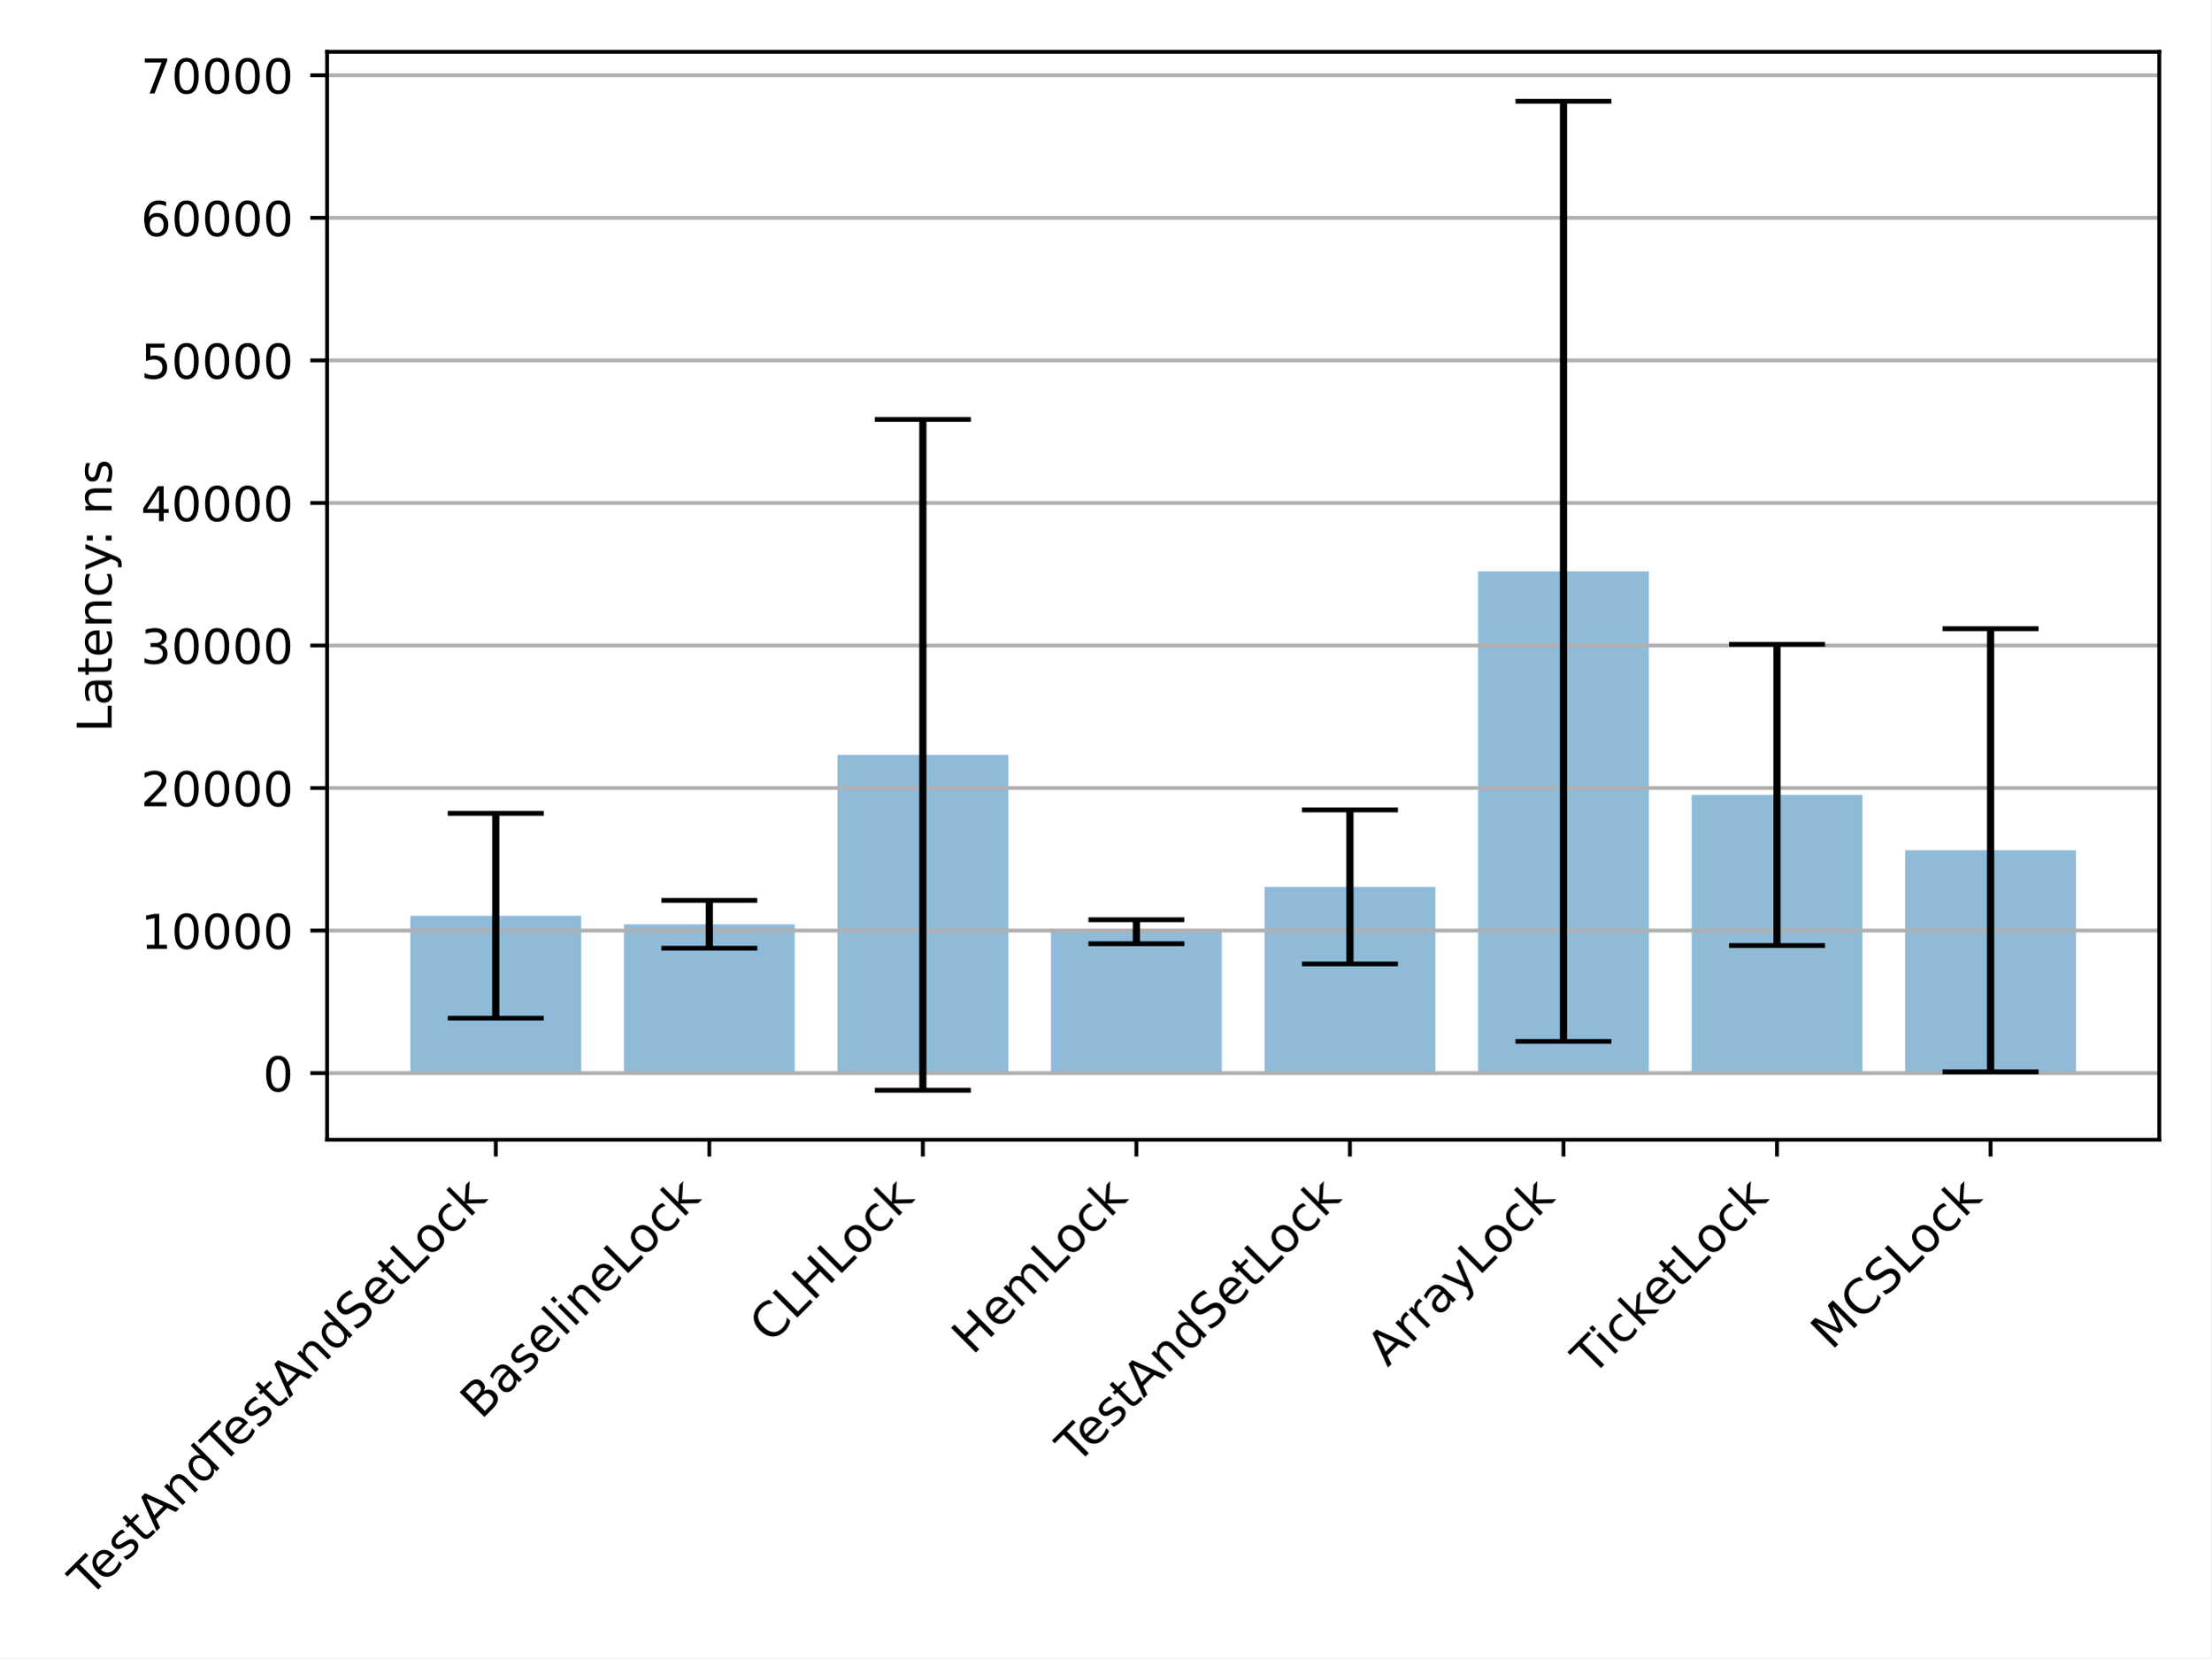
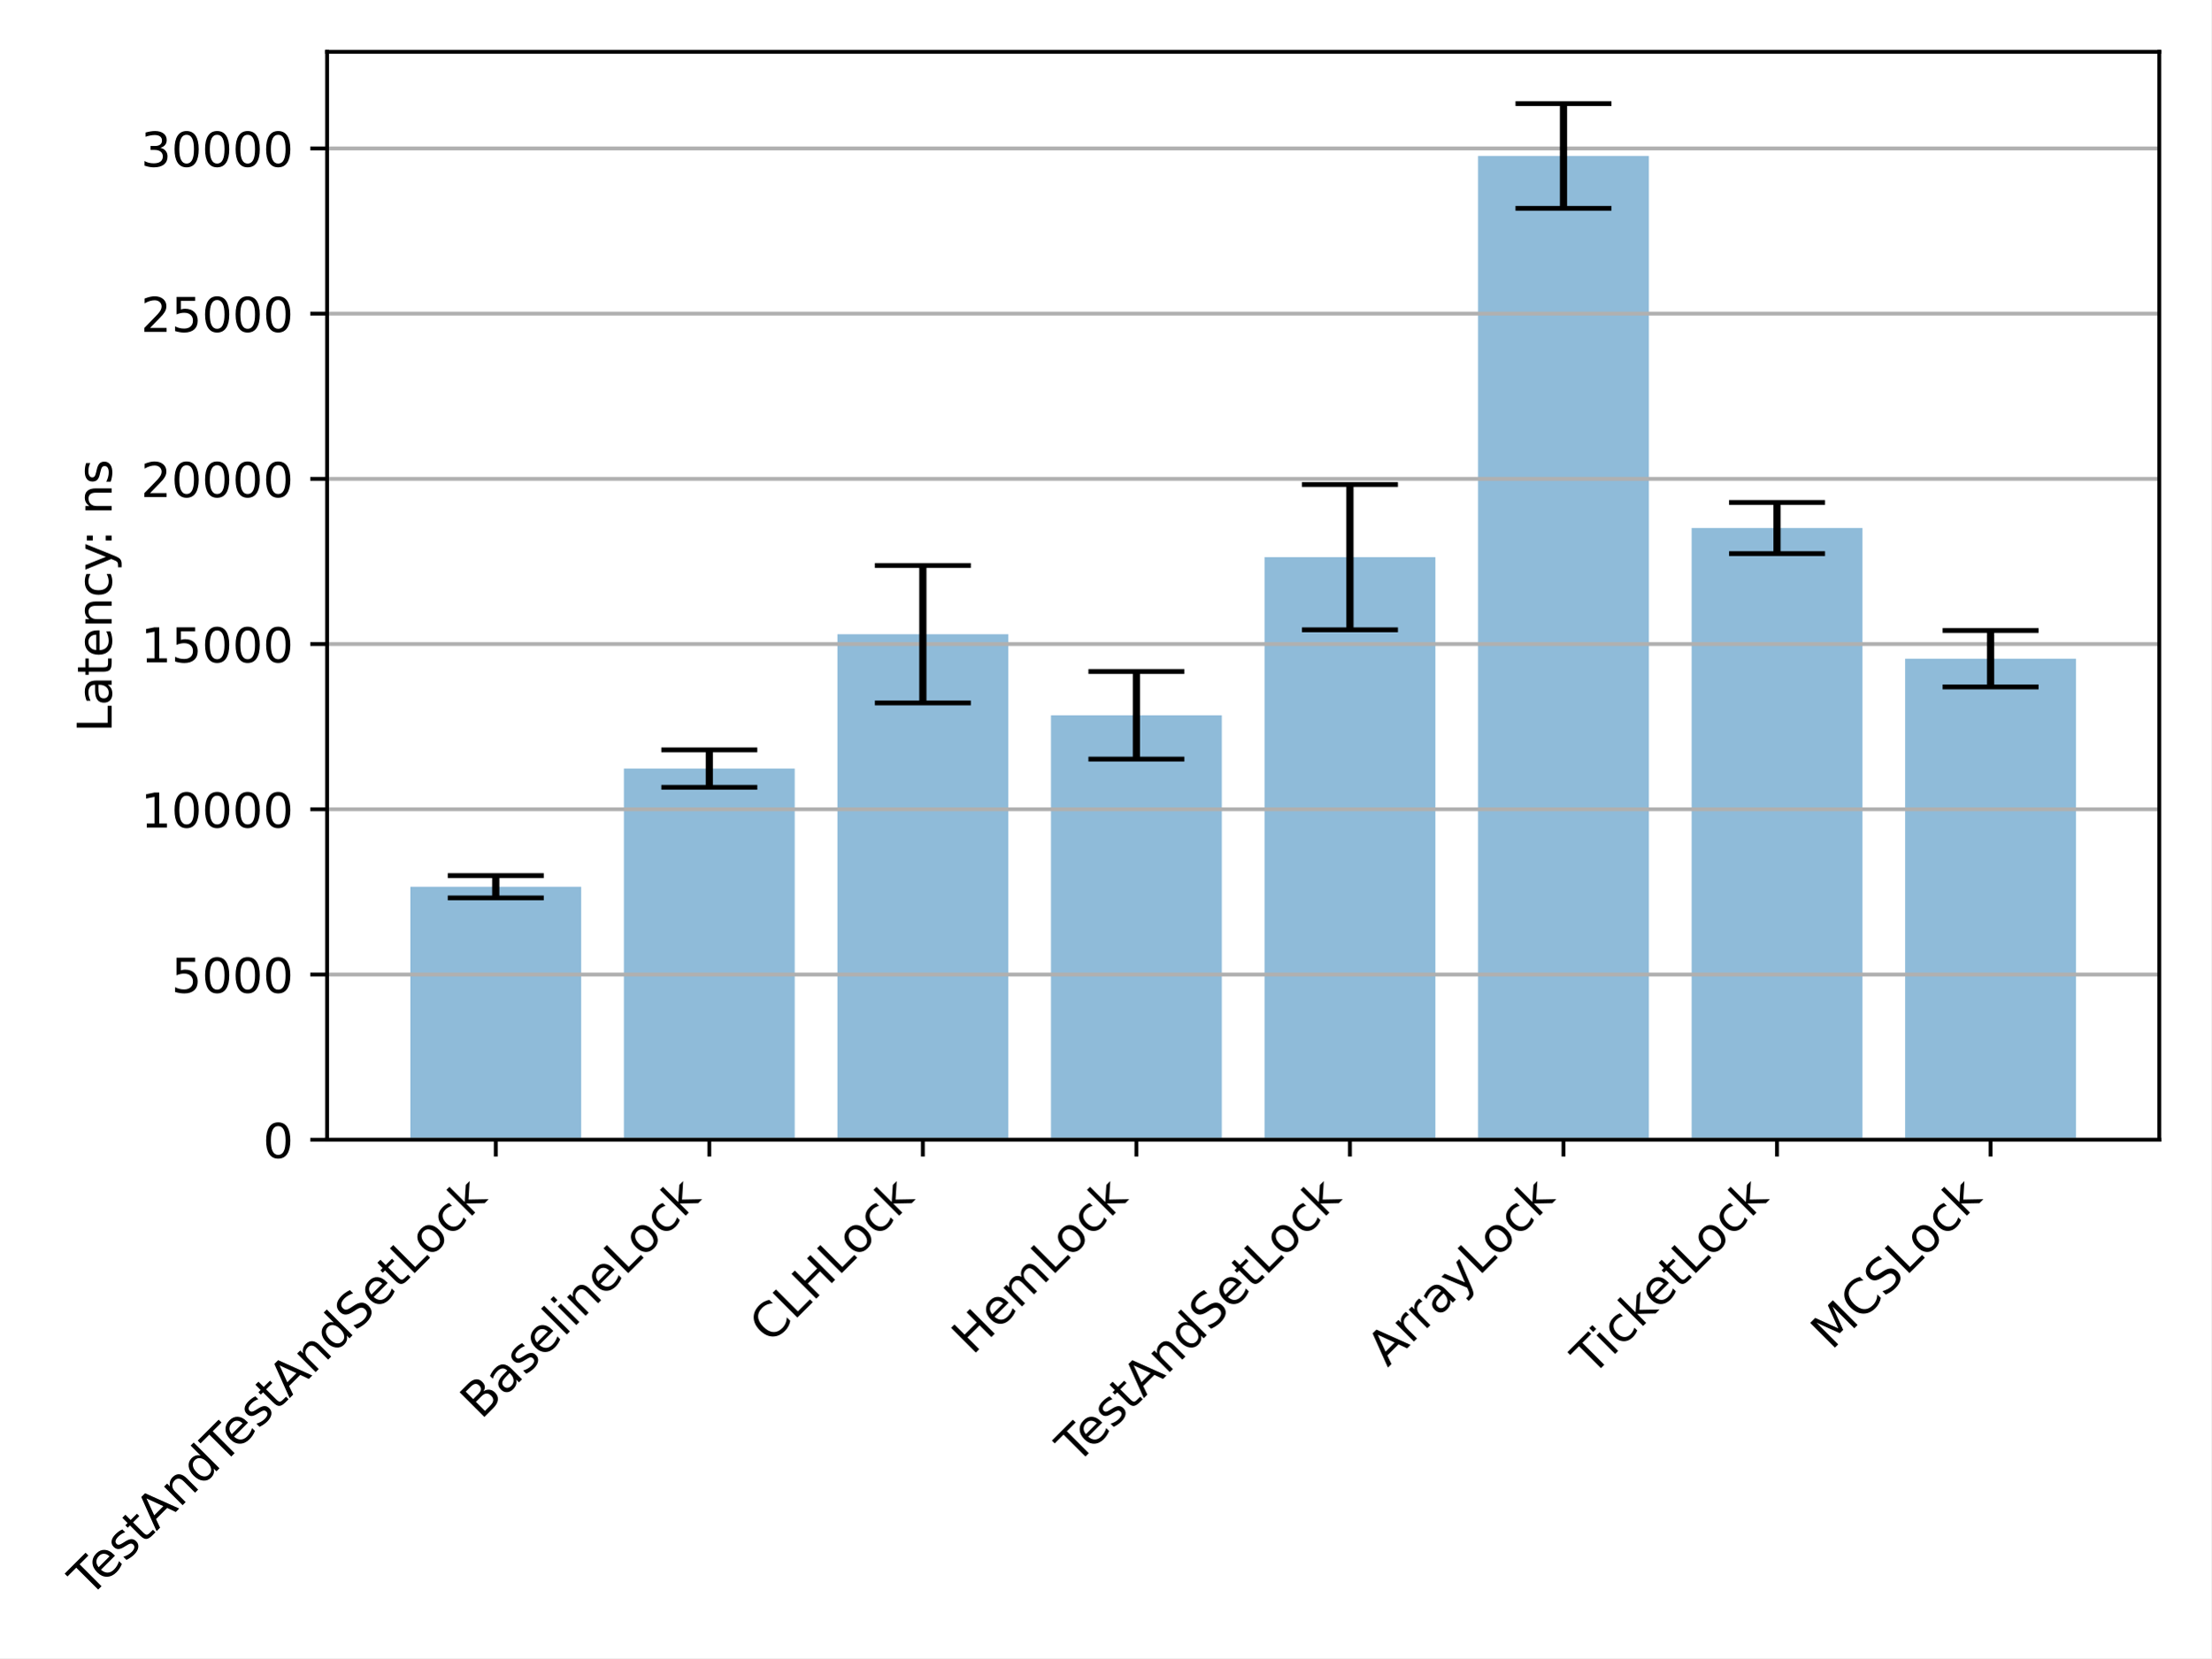
<svg xmlns="http://www.w3.org/2000/svg" xmlns:xlink="http://www.w3.org/1999/xlink" width="460.8pt" height="345.6pt" viewBox="0 0 460.8 345.6" version="1.1">
  <defs>
    <style type="text/css">*{stroke-linejoin: round; stroke-linecap: butt}</style>
  </defs>
  <g id="figure_1">
    <g id="patch_1">
      <path d="M 0 345.6  L 460.8 345.6  L 460.8 0  L 0 0  z " style="fill: #ffffff" />
    </g>
    <g id="axes_1">
      <g id="patch_2">
        <path d="M 68.159 237.559  L 450 237.559  L 450 10.8  L 68.159 10.8  z " style="fill: #ffffff" />
      </g>
      <g id="patch_3">
-         <path d="M 85.516 223.675  L 121.119 223.675  L 121.119 190.877  L 85.516 190.877  z " clip-path="url(#p1538ef3fd1)" style="fill: #1f77b4; opacity: 0.5" />
+         <path d="M 85.516 237.559  L 121.119 237.559  L 121.119 184.829  L 85.516 184.829  z " clip-path="url(#pa85d97cfd8)" style="fill: #1f77b4; opacity: 0.5" />
      </g>
      <g id="patch_4">
-         <path d="M 130.019 223.675  L 165.622 223.675  L 165.622 192.649  L 130.019 192.649  z " clip-path="url(#p1538ef3fd1)" style="fill: #1f77b4; opacity: 0.5" />
+         <path d="M 130.019 237.559  L 165.622 237.559  L 165.622 160.195  L 130.019 160.195  z " clip-path="url(#pa85d97cfd8)" style="fill: #1f77b4; opacity: 0.5" />
      </g>
      <g id="patch_5">
-         <path d="M 174.523 223.675  L 210.126 223.675  L 210.126 157.334  L 174.523 157.334  z " clip-path="url(#p1538ef3fd1)" style="fill: #1f77b4; opacity: 0.5" />
+         <path d="M 174.523 237.559  L 210.126 237.559  L 210.126 132.192  L 174.523 132.192  z " clip-path="url(#pa85d97cfd8)" style="fill: #1f77b4; opacity: 0.5" />
      </g>
      <g id="patch_6">
-         <path d="M 219.026 223.675  L 254.629 223.675  L 254.629 194.197  L 219.026 194.197  z " clip-path="url(#p1538ef3fd1)" style="fill: #1f77b4; opacity: 0.5" />
+         <path d="M 219.026 237.559  L 254.629 237.559  L 254.629 149.09  L 219.026 149.09  z " clip-path="url(#pa85d97cfd8)" style="fill: #1f77b4; opacity: 0.5" />
      </g>
      <g id="patch_7">
-         <path d="M 263.53 223.675  L 299.133 223.675  L 299.133 184.864  L 263.53 184.864  z " clip-path="url(#p1538ef3fd1)" style="fill: #1f77b4; opacity: 0.5" />
+         <path d="M 263.53 237.559  L 299.133 237.559  L 299.133 116.129  L 263.53 116.129  z " clip-path="url(#pa85d97cfd8)" style="fill: #1f77b4; opacity: 0.5" />
      </g>
      <g id="patch_8">
-         <path d="M 308.034 223.675  L 343.636 223.675  L 343.636 119.086  L 308.034 119.086  z " clip-path="url(#p1538ef3fd1)" style="fill: #1f77b4; opacity: 0.5" />
+         <path d="M 308.034 237.559  L 343.636 237.559  L 343.636 32.507  L 308.034 32.507  z " clip-path="url(#pa85d97cfd8)" style="fill: #1f77b4; opacity: 0.5" />
      </g>
      <g id="patch_9">
-         <path d="M 352.537 223.675  L 388.14 223.675  L 388.14 165.683  L 352.537 165.683  z " clip-path="url(#p1538ef3fd1)" style="fill: #1f77b4; opacity: 0.5" />
+         <path d="M 352.537 237.559  L 388.14 237.559  L 388.14 110.055  L 352.537 110.055  z " clip-path="url(#pa85d97cfd8)" style="fill: #1f77b4; opacity: 0.5" />
      </g>
      <g id="patch_10">
-         <path d="M 397.041 223.675  L 432.644 223.675  L 432.644 177.223  L 397.041 177.223  z " clip-path="url(#p1538ef3fd1)" style="fill: #1f77b4; opacity: 0.5" />
+         <path d="M 397.041 237.559  L 432.644 237.559  L 432.644 137.295  L 397.041 137.295  z " clip-path="url(#pa85d97cfd8)" style="fill: #1f77b4; opacity: 0.5" />
      </g>
      <g id="matplotlib.axis_1">
        <g id="xtick_1">
          <g id="line2d_1">
            <defs>
-               <path id="m414f0a1068" d="M 0 0  L 0 3.5  " style="stroke: #000000; stroke-width: 0.8" />
+               <path id="m855e6a8718" d="M 0 0  L 0 3.5  " style="stroke: #000000; stroke-width: 0.8" />
            </defs>
            <g>
-               <use xlink:href="#m414f0a1068" x="103.317" y="237.559" style="stroke: #000000; stroke-width: 0.8" />
+               <use xlink:href="#m855e6a8718" x="103.317" y="237.559" style="stroke: #000000; stroke-width: 0.8" />
            </g>
          </g>
          <g id="text_1">
            <g transform="translate(18.64771 333.1308)rotate(-45)scale(0.1 -0.1)">
              <defs>
                <path id="DejaVuSans-54" d="M -19 4666  L 3928 4666  L 3928 4134  L 2272 4134  L 2272 0  L 1638 0  L 1638 4134  L -19 4134  L -19 4666  z " transform="scale(0.015625)" />
                <path id="DejaVuSans-65" d="M 3597 1894  L 3597 1613  L 953 1613  Q 991 1019 1311 708  Q 1631 397 2203 397  Q 2534 397 2845 478  Q 3156 559 3463 722  L 3463 178  Q 3153 47 2828 -22  Q 2503 -91 2169 -91  Q 1331 -91 842 396  Q 353 884 353 1716  Q 353 2575 817 3079  Q 1281 3584 2069 3584  Q 2775 3584 3186 3129  Q 3597 2675 3597 1894  z M 3022 2063  Q 3016 2534 2758 2815  Q 2500 3097 2075 3097  Q 1594 3097 1305 2825  Q 1016 2553 972 2059  L 3022 2063  z " transform="scale(0.015625)" />
                <path id="DejaVuSans-73" d="M 2834 3397  L 2834 2853  Q 2591 2978 2328 3040  Q 2066 3103 1784 3103  Q 1356 3103 1142 2972  Q 928 2841 928 2578  Q 928 2378 1081 2264  Q 1234 2150 1697 2047  L 1894 2003  Q 2506 1872 2764 1633  Q 3022 1394 3022 966  Q 3022 478 2636 193  Q 2250 -91 1575 -91  Q 1294 -91 989 -36  Q 684 19 347 128  L 347 722  Q 666 556 975 473  Q 1284 391 1588 391  Q 1994 391 2212 530  Q 2431 669 2431 922  Q 2431 1156 2273 1281  Q 2116 1406 1581 1522  L 1381 1569  Q 847 1681 609 1914  Q 372 2147 372 2553  Q 372 3047 722 3315  Q 1072 3584 1716 3584  Q 2034 3584 2315 3537  Q 2597 3491 2834 3397  z " transform="scale(0.015625)" />
                <path id="DejaVuSans-74" d="M 1172 4494  L 1172 3500  L 2356 3500  L 2356 3053  L 1172 3053  L 1172 1153  Q 1172 725 1289 603  Q 1406 481 1766 481  L 2356 481  L 2356 0  L 1766 0  Q 1100 0 847 248  Q 594 497 594 1153  L 594 3053  L 172 3053  L 172 3500  L 594 3500  L 594 4494  L 1172 4494  z " transform="scale(0.015625)" />
                <path id="DejaVuSans-41" d="M 2188 4044  L 1331 1722  L 3047 1722  L 2188 4044  z M 1831 4666  L 2547 4666  L 4325 0  L 3669 0  L 3244 1197  L 1141 1197  L 716 0  L 50 0  L 1831 4666  z " transform="scale(0.015625)" />
                <path id="DejaVuSans-6e" d="M 3513 2113  L 3513 0  L 2938 0  L 2938 2094  Q 2938 2591 2744 2837  Q 2550 3084 2163 3084  Q 1697 3084 1428 2787  Q 1159 2491 1159 1978  L 1159 0  L 581 0  L 581 3500  L 1159 3500  L 1159 2956  Q 1366 3272 1645 3428  Q 1925 3584 2291 3584  Q 2894 3584 3203 3211  Q 3513 2838 3513 2113  z " transform="scale(0.015625)" />
                <path id="DejaVuSans-64" d="M 2906 2969  L 2906 4863  L 3481 4863  L 3481 0  L 2906 0  L 2906 525  Q 2725 213 2448 61  Q 2172 -91 1784 -91  Q 1150 -91 751 415  Q 353 922 353 1747  Q 353 2572 751 3078  Q 1150 3584 1784 3584  Q 2172 3584 2448 3432  Q 2725 3281 2906 2969  z M 947 1747  Q 947 1113 1208 752  Q 1469 391 1925 391  Q 2381 391 2643 752  Q 2906 1113 2906 1747  Q 2906 2381 2643 2742  Q 2381 3103 1925 3103  Q 1469 3103 1208 2742  Q 947 2381 947 1747  z " transform="scale(0.015625)" />
                <path id="DejaVuSans-53" d="M 3425 4513  L 3425 3897  Q 3066 4069 2747 4153  Q 2428 4238 2131 4238  Q 1616 4238 1336 4038  Q 1056 3838 1056 3469  Q 1056 3159 1242 3001  Q 1428 2844 1947 2747  L 2328 2669  Q 3034 2534 3370 2195  Q 3706 1856 3706 1288  Q 3706 609 3251 259  Q 2797 -91 1919 -91  Q 1588 -91 1214 -16  Q 841 59 441 206  L 441 856  Q 825 641 1194 531  Q 1563 422 1919 422  Q 2459 422 2753 634  Q 3047 847 3047 1241  Q 3047 1584 2836 1778  Q 2625 1972 2144 2069  L 1759 2144  Q 1053 2284 737 2584  Q 422 2884 422 3419  Q 422 4038 858 4394  Q 1294 4750 2059 4750  Q 2388 4750 2728 4690  Q 3069 4631 3425 4513  z " transform="scale(0.015625)" />
                <path id="DejaVuSans-4c" d="M 628 4666  L 1259 4666  L 1259 531  L 3531 531  L 3531 0  L 628 0  L 628 4666  z " transform="scale(0.015625)" />
                <path id="DejaVuSans-6f" d="M 1959 3097  Q 1497 3097 1228 2736  Q 959 2375 959 1747  Q 959 1119 1226 758  Q 1494 397 1959 397  Q 2419 397 2687 759  Q 2956 1122 2956 1747  Q 2956 2369 2687 2733  Q 2419 3097 1959 3097  z M 1959 3584  Q 2709 3584 3137 3096  Q 3566 2609 3566 1747  Q 3566 888 3137 398  Q 2709 -91 1959 -91  Q 1206 -91 779 398  Q 353 888 353 1747  Q 353 2609 779 3096  Q 1206 3584 1959 3584  z " transform="scale(0.015625)" />
                <path id="DejaVuSans-63" d="M 3122 3366  L 3122 2828  Q 2878 2963 2633 3030  Q 2388 3097 2138 3097  Q 1578 3097 1268 2742  Q 959 2388 959 1747  Q 959 1106 1268 751  Q 1578 397 2138 397  Q 2388 397 2633 464  Q 2878 531 3122 666  L 3122 134  Q 2881 22 2623 -34  Q 2366 -91 2075 -91  Q 1284 -91 818 406  Q 353 903 353 1747  Q 353 2603 823 3093  Q 1294 3584 2113 3584  Q 2378 3584 2631 3529  Q 2884 3475 3122 3366  z " transform="scale(0.015625)" />
                <path id="DejaVuSans-6b" d="M 581 4863  L 1159 4863  L 1159 1991  L 2875 3500  L 3609 3500  L 1753 1863  L 3688 0  L 2938 0  L 1159 1709  L 1159 0  L 581 0  L 581 4863  z " transform="scale(0.015625)" />
              </defs>
              <use xlink:href="#DejaVuSans-54" />
              <use xlink:href="#DejaVuSans-65" x="44.084" />
              <use xlink:href="#DejaVuSans-73" x="105.607" />
              <use xlink:href="#DejaVuSans-74" x="157.707" />
              <use xlink:href="#DejaVuSans-41" x="196.916" />
              <use xlink:href="#DejaVuSans-6e" x="265.324" />
              <use xlink:href="#DejaVuSans-64" x="328.703" />
              <use xlink:href="#DejaVuSans-54" x="392.18" />
              <use xlink:href="#DejaVuSans-65" x="436.264" />
              <use xlink:href="#DejaVuSans-73" x="497.787" />
              <use xlink:href="#DejaVuSans-74" x="549.887" />
              <use xlink:href="#DejaVuSans-41" x="589.096" />
              <use xlink:href="#DejaVuSans-6e" x="657.504" />
              <use xlink:href="#DejaVuSans-64" x="720.883" />
              <use xlink:href="#DejaVuSans-53" x="784.359" />
              <use xlink:href="#DejaVuSans-65" x="847.836" />
              <use xlink:href="#DejaVuSans-74" x="909.359" />
              <use xlink:href="#DejaVuSans-4c" x="948.568" />
              <use xlink:href="#DejaVuSans-6f" x="1002.531" />
              <use xlink:href="#DejaVuSans-63" x="1063.713" />
              <use xlink:href="#DejaVuSans-6b" x="1118.693" />
            </g>
          </g>
        </g>
        <g id="xtick_2">
          <g id="line2d_2">
            <g>
-               <use xlink:href="#m414f0a1068" x="147.821" y="237.559" style="stroke: #000000; stroke-width: 0.8" />
+               <use xlink:href="#m855e6a8718" x="147.821" y="237.559" style="stroke: #000000; stroke-width: 0.8" />
            </g>
          </g>
          <g id="text_2">
            <g transform="translate(100.2446 296.0375)rotate(-45)scale(0.1 -0.1)">
              <defs>
                <path id="DejaVuSans-42" d="M 1259 2228  L 1259 519  L 2272 519  Q 2781 519 3026 730  Q 3272 941 3272 1375  Q 3272 1813 3026 2020  Q 2781 2228 2272 2228  L 1259 2228  z M 1259 4147  L 1259 2741  L 2194 2741  Q 2656 2741 2882 2914  Q 3109 3088 3109 3444  Q 3109 3797 2882 3972  Q 2656 4147 2194 4147  L 1259 4147  z M 628 4666  L 2241 4666  Q 2963 4666 3353 4366  Q 3744 4066 3744 3513  Q 3744 3084 3544 2831  Q 3344 2578 2956 2516  Q 3422 2416 3680 2098  Q 3938 1781 3938 1306  Q 3938 681 3513 340  Q 3088 0 2303 0  L 628 0  L 628 4666  z " transform="scale(0.015625)" />
                <path id="DejaVuSans-61" d="M 2194 1759  Q 1497 1759 1228 1600  Q 959 1441 959 1056  Q 959 750 1161 570  Q 1363 391 1709 391  Q 2188 391 2477 730  Q 2766 1069 2766 1631  L 2766 1759  L 2194 1759  z M 3341 1997  L 3341 0  L 2766 0  L 2766 531  Q 2569 213 2275 61  Q 1981 -91 1556 -91  Q 1019 -91 701 211  Q 384 513 384 1019  Q 384 1609 779 1909  Q 1175 2209 1959 2209  L 2766 2209  L 2766 2266  Q 2766 2663 2505 2880  Q 2244 3097 1772 3097  Q 1472 3097 1187 3025  Q 903 2953 641 2809  L 641 3341  Q 956 3463 1253 3523  Q 1550 3584 1831 3584  Q 2591 3584 2966 3190  Q 3341 2797 3341 1997  z " transform="scale(0.015625)" />
                <path id="DejaVuSans-6c" d="M 603 4863  L 1178 4863  L 1178 0  L 603 0  L 603 4863  z " transform="scale(0.015625)" />
                <path id="DejaVuSans-69" d="M 603 3500  L 1178 3500  L 1178 0  L 603 0  L 603 3500  z M 603 4863  L 1178 4863  L 1178 4134  L 603 4134  L 603 4863  z " transform="scale(0.015625)" />
              </defs>
              <use xlink:href="#DejaVuSans-42" />
              <use xlink:href="#DejaVuSans-61" x="68.604" />
              <use xlink:href="#DejaVuSans-73" x="129.883" />
              <use xlink:href="#DejaVuSans-65" x="181.982" />
              <use xlink:href="#DejaVuSans-6c" x="243.506" />
              <use xlink:href="#DejaVuSans-69" x="271.289" />
              <use xlink:href="#DejaVuSans-6e" x="299.072" />
              <use xlink:href="#DejaVuSans-65" x="362.451" />
              <use xlink:href="#DejaVuSans-4c" x="423.975" />
              <use xlink:href="#DejaVuSans-6f" x="477.938" />
              <use xlink:href="#DejaVuSans-63" x="539.119" />
              <use xlink:href="#DejaVuSans-6b" x="594.1" />
            </g>
          </g>
        </g>
        <g id="xtick_3">
          <g id="line2d_3">
            <g>
-               <use xlink:href="#m414f0a1068" x="192.324" y="237.559" style="stroke: #000000; stroke-width: 0.8" />
+               <use xlink:href="#m855e6a8718" x="192.324" y="237.559" style="stroke: #000000; stroke-width: 0.8" />
            </g>
          </g>
          <g id="text_3">
            <g transform="translate(160.5332 280.2525)rotate(-45)scale(0.1 -0.1)">
              <defs>
                <path id="DejaVuSans-43" d="M 4122 4306  L 4122 3641  Q 3803 3938 3442 4084  Q 3081 4231 2675 4231  Q 1875 4231 1450 3742  Q 1025 3253 1025 2328  Q 1025 1406 1450 917  Q 1875 428 2675 428  Q 3081 428 3442 575  Q 3803 722 4122 1019  L 4122 359  Q 3791 134 3420 21  Q 3050 -91 2638 -91  Q 1578 -91 968 557  Q 359 1206 359 2328  Q 359 3453 968 4101  Q 1578 4750 2638 4750  Q 3056 4750 3426 4639  Q 3797 4528 4122 4306  z " transform="scale(0.015625)" />
                <path id="DejaVuSans-48" d="M 628 4666  L 1259 4666  L 1259 2753  L 3553 2753  L 3553 4666  L 4184 4666  L 4184 0  L 3553 0  L 3553 2222  L 1259 2222  L 1259 0  L 628 0  L 628 4666  z " transform="scale(0.015625)" />
              </defs>
              <use xlink:href="#DejaVuSans-43" />
              <use xlink:href="#DejaVuSans-4c" x="69.824" />
              <use xlink:href="#DejaVuSans-48" x="125.537" />
              <use xlink:href="#DejaVuSans-4c" x="200.732" />
              <use xlink:href="#DejaVuSans-6f" x="254.695" />
              <use xlink:href="#DejaVuSans-63" x="315.877" />
              <use xlink:href="#DejaVuSans-6b" x="370.857" />
            </g>
          </g>
        </g>
        <g id="xtick_4">
          <g id="line2d_4">
            <g>
-               <use xlink:href="#m414f0a1068" x="236.828" y="237.559" style="stroke: #000000; stroke-width: 0.8" />
+               <use xlink:href="#m855e6a8718" x="236.828" y="237.559" style="stroke: #000000; stroke-width: 0.8" />
            </g>
          </g>
          <g id="text_4">
            <g transform="translate(202.6757 282.6135)rotate(-45)scale(0.1 -0.1)">
              <defs>
                <path id="DejaVuSans-6d" d="M 3328 2828  Q 3544 3216 3844 3400  Q 4144 3584 4550 3584  Q 5097 3584 5394 3201  Q 5691 2819 5691 2113  L 5691 0  L 5113 0  L 5113 2094  Q 5113 2597 4934 2840  Q 4756 3084 4391 3084  Q 3944 3084 3684 2787  Q 3425 2491 3425 1978  L 3425 0  L 2847 0  L 2847 2094  Q 2847 2600 2669 2842  Q 2491 3084 2119 3084  Q 1678 3084 1418 2786  Q 1159 2488 1159 1978  L 1159 0  L 581 0  L 581 3500  L 1159 3500  L 1159 2956  Q 1356 3278 1631 3431  Q 1906 3584 2284 3584  Q 2666 3584 2933 3390  Q 3200 3197 3328 2828  z " transform="scale(0.015625)" />
              </defs>
              <use xlink:href="#DejaVuSans-48" />
              <use xlink:href="#DejaVuSans-65" x="75.195" />
              <use xlink:href="#DejaVuSans-6d" x="136.719" />
              <use xlink:href="#DejaVuSans-4c" x="234.131" />
              <use xlink:href="#DejaVuSans-6f" x="288.094" />
              <use xlink:href="#DejaVuSans-63" x="349.275" />
              <use xlink:href="#DejaVuSans-6b" x="404.256" />
            </g>
          </g>
        </g>
        <g id="xtick_5">
          <g id="line2d_5">
            <g>
-               <use xlink:href="#m414f0a1068" x="281.331" y="237.559" style="stroke: #000000; stroke-width: 0.8" />
+               <use xlink:href="#m855e6a8718" x="281.331" y="237.559" style="stroke: #000000; stroke-width: 0.8" />
            </g>
          </g>
          <g id="text_5">
            <g transform="translate(224.3928 305.4)rotate(-45)scale(0.1 -0.1)">
              <use xlink:href="#DejaVuSans-54" />
              <use xlink:href="#DejaVuSans-65" x="44.084" />
              <use xlink:href="#DejaVuSans-73" x="105.607" />
              <use xlink:href="#DejaVuSans-74" x="157.707" />
              <use xlink:href="#DejaVuSans-41" x="196.916" />
              <use xlink:href="#DejaVuSans-6e" x="265.324" />
              <use xlink:href="#DejaVuSans-64" x="328.703" />
              <use xlink:href="#DejaVuSans-53" x="392.18" />
              <use xlink:href="#DejaVuSans-65" x="455.656" />
              <use xlink:href="#DejaVuSans-74" x="517.18" />
              <use xlink:href="#DejaVuSans-4c" x="556.389" />
              <use xlink:href="#DejaVuSans-6f" x="610.352" />
              <use xlink:href="#DejaVuSans-63" x="671.533" />
              <use xlink:href="#DejaVuSans-6b" x="726.514" />
            </g>
          </g>
        </g>
        <g id="xtick_6">
          <g id="line2d_6">
            <g>
-               <use xlink:href="#m414f0a1068" x="325.835" y="237.559" style="stroke: #000000; stroke-width: 0.8" />
+               <use xlink:href="#m855e6a8718" x="325.835" y="237.559" style="stroke: #000000; stroke-width: 0.8" />
            </g>
          </g>
          <g id="text_6">
            <g transform="translate(289.1936 285.1028)rotate(-45)scale(0.1 -0.1)">
              <defs>
                <path id="DejaVuSans-72" d="M 2631 2963  Q 2534 3019 2420 3045  Q 2306 3072 2169 3072  Q 1681 3072 1420 2755  Q 1159 2438 1159 1844  L 1159 0  L 581 0  L 581 3500  L 1159 3500  L 1159 2956  Q 1341 3275 1631 3429  Q 1922 3584 2338 3584  Q 2397 3584 2469 3576  Q 2541 3569 2628 3553  L 2631 2963  z " transform="scale(0.015625)" />
                <path id="DejaVuSans-79" d="M 2059 -325  Q 1816 -950 1584 -1140  Q 1353 -1331 966 -1331  L 506 -1331  L 506 -850  L 844 -850  Q 1081 -850 1212 -737  Q 1344 -625 1503 -206  L 1606 56  L 191 3500  L 800 3500  L 1894 763  L 2988 3500  L 3597 3500  L 2059 -325  z " transform="scale(0.015625)" />
              </defs>
              <use xlink:href="#DejaVuSans-41" />
              <use xlink:href="#DejaVuSans-72" x="68.408" />
              <use xlink:href="#DejaVuSans-72" x="107.771" />
              <use xlink:href="#DejaVuSans-61" x="148.885" />
              <use xlink:href="#DejaVuSans-79" x="210.164" />
              <use xlink:href="#DejaVuSans-4c" x="269.344" />
              <use xlink:href="#DejaVuSans-6f" x="323.307" />
              <use xlink:href="#DejaVuSans-63" x="384.488" />
              <use xlink:href="#DejaVuSans-6b" x="439.469" />
            </g>
          </g>
        </g>
        <g id="xtick_7">
          <g id="line2d_7">
            <g>
-               <use xlink:href="#m414f0a1068" x="370.339" y="237.559" style="stroke: #000000; stroke-width: 0.8" />
+               <use xlink:href="#m855e6a8718" x="370.339" y="237.559" style="stroke: #000000; stroke-width: 0.8" />
            </g>
          </g>
          <g id="text_7">
            <g transform="translate(331.8311 286.9689)rotate(-45)scale(0.1 -0.1)">
              <use xlink:href="#DejaVuSans-54" />
              <use xlink:href="#DejaVuSans-69" x="57.959" />
              <use xlink:href="#DejaVuSans-63" x="85.742" />
              <use xlink:href="#DejaVuSans-6b" x="140.723" />
              <use xlink:href="#DejaVuSans-65" x="195.008" />
              <use xlink:href="#DejaVuSans-74" x="256.531" />
              <use xlink:href="#DejaVuSans-4c" x="295.74" />
              <use xlink:href="#DejaVuSans-6f" x="349.703" />
              <use xlink:href="#DejaVuSans-63" x="410.885" />
              <use xlink:href="#DejaVuSans-6b" x="465.865" />
            </g>
          </g>
        </g>
        <g id="xtick_8">
          <g id="line2d_8">
            <g>
-               <use xlink:href="#m414f0a1068" x="414.842" y="237.559" style="stroke: #000000; stroke-width: 0.8" />
+               <use xlink:href="#m855e6a8718" x="414.842" y="237.559" style="stroke: #000000; stroke-width: 0.8" />
            </g>
          </g>
          <g id="text_8">
            <g transform="translate(381.7186 281.5849)rotate(-45)scale(0.1 -0.1)">
              <defs>
                <path id="DejaVuSans-4d" d="M 628 4666  L 1569 4666  L 2759 1491  L 3956 4666  L 4897 4666  L 4897 0  L 4281 0  L 4281 4097  L 3078 897  L 2444 897  L 1241 4097  L 1241 0  L 628 0  L 628 4666  z " transform="scale(0.015625)" />
              </defs>
              <use xlink:href="#DejaVuSans-4d" />
              <use xlink:href="#DejaVuSans-43" x="86.279" />
              <use xlink:href="#DejaVuSans-53" x="156.104" />
              <use xlink:href="#DejaVuSans-4c" x="219.58" />
              <use xlink:href="#DejaVuSans-6f" x="273.543" />
              <use xlink:href="#DejaVuSans-63" x="334.725" />
              <use xlink:href="#DejaVuSans-6b" x="389.705" />
            </g>
          </g>
        </g>
      </g>
      <g id="matplotlib.axis_2">
        <g id="ytick_1">
          <g id="line2d_9">
-             <path d="M 68.159 223.675  L 450 223.675  " clip-path="url(#p1538ef3fd1)" style="fill: none; stroke: #b0b0b0; stroke-width: 0.8; stroke-linecap: square" />
+             <path d="M 68.159 237.559  L 450 237.559  " clip-path="url(#pa85d97cfd8)" style="fill: none; stroke: #b0b0b0; stroke-width: 0.8; stroke-linecap: square" />
          </g>
          <g id="line2d_10">
            <defs>
-               <path id="m52e9c02bf3" d="M 0 0  L -3.5 0  " style="stroke: #000000; stroke-width: 0.8" />
+               <path id="m6292ba0e2c" d="M 0 0  L -3.5 0  " style="stroke: #000000; stroke-width: 0.8" />
            </defs>
            <g>
-               <use xlink:href="#m52e9c02bf3" x="68.159" y="223.675" style="stroke: #000000; stroke-width: 0.8" />
+               <use xlink:href="#m6292ba0e2c" x="68.159" y="237.559" style="stroke: #000000; stroke-width: 0.8" />
            </g>
          </g>
          <g id="text_9">
-             <g transform="translate(54.79679 227.4741)scale(0.1 -0.1)">
+             <g transform="translate(54.79679 241.3583)scale(0.1 -0.1)">
              <defs>
                <path id="DejaVuSans-30" d="M 2034 4250  Q 1547 4250 1301 3770  Q 1056 3291 1056 2328  Q 1056 1369 1301 889  Q 1547 409 2034 409  Q 2525 409 2770 889  Q 3016 1369 3016 2328  Q 3016 3291 2770 3770  Q 2525 4250 2034 4250  z M 2034 4750  Q 2819 4750 3233 4129  Q 3647 3509 3647 2328  Q 3647 1150 3233 529  Q 2819 -91 2034 -91  Q 1250 -91 836 529  Q 422 1150 422 2328  Q 422 3509 836 4129  Q 1250 4750 2034 4750  z " transform="scale(0.015625)" />
              </defs>
              <use xlink:href="#DejaVuSans-30" />
            </g>
          </g>
        </g>
        <g id="ytick_2">
          <g id="line2d_11">
-             <path d="M 68.159 193.962  L 450 193.962  " clip-path="url(#p1538ef3fd1)" style="fill: none; stroke: #b0b0b0; stroke-width: 0.8; stroke-linecap: square" />
+             <path d="M 68.159 203.121  L 450 203.121  " clip-path="url(#pa85d97cfd8)" style="fill: none; stroke: #b0b0b0; stroke-width: 0.8; stroke-linecap: square" />
          </g>
          <g id="line2d_12">
            <g>
-               <use xlink:href="#m52e9c02bf3" x="68.159" y="193.962" style="stroke: #000000; stroke-width: 0.8" />
+               <use xlink:href="#m6292ba0e2c" x="68.159" y="203.121" style="stroke: #000000; stroke-width: 0.8" />
            </g>
          </g>
          <g id="text_10">
-             <g transform="translate(29.34679 197.7608)scale(0.1 -0.1)">
+             <g transform="translate(35.70929 206.9202)scale(0.1 -0.1)">
+               <defs>
+                 <path id="DejaVuSans-35" d="M 691 4666  L 3169 4666  L 3169 4134  L 1269 4134  L 1269 2991  Q 1406 3038 1543 3061  Q 1681 3084 1819 3084  Q 2600 3084 3056 2656  Q 3513 2228 3513 1497  Q 3513 744 3044 326  Q 2575 -91 1722 -91  Q 1428 -91 1123 -41  Q 819 9 494 109  L 494 744  Q 775 591 1075 516  Q 1375 441 1709 441  Q 2250 441 2565 725  Q 2881 1009 2881 1497  Q 2881 1984 2565 2268  Q 2250 2553 1709 2553  Q 1456 2553 1204 2497  Q 953 2441 691 2322  L 691 4666  z " transform="scale(0.015625)" />
+               </defs>
+               <use xlink:href="#DejaVuSans-35" />
+               <use xlink:href="#DejaVuSans-30" x="63.623" />
+               <use xlink:href="#DejaVuSans-30" x="127.246" />
+               <use xlink:href="#DejaVuSans-30" x="190.869" />
+             </g>
+           </g>
+         </g>
+         <g id="ytick_3">
+           <g id="line2d_13">
+             <path d="M 68.159 168.683  L 450 168.683  " clip-path="url(#pa85d97cfd8)" style="fill: none; stroke: #b0b0b0; stroke-width: 0.8; stroke-linecap: square" />
+           </g>
+           <g id="line2d_14">
+             <g>
+               <use xlink:href="#m6292ba0e2c" x="68.159" y="168.683" style="stroke: #000000; stroke-width: 0.8" />
+             </g>
+           </g>
+           <g id="text_11">
+             <g transform="translate(29.34679 172.4822)scale(0.1 -0.1)">
              <defs>
                <path id="DejaVuSans-31" d="M 794 531  L 1825 531  L 1825 4091  L 703 3866  L 703 4441  L 1819 4666  L 2450 4666  L 2450 531  L 3481 531  L 3481 0  L 794 0  L 794 531  z " transform="scale(0.015625)" />
              </defs>
              <use xlink:href="#DejaVuSans-31" />
              <use xlink:href="#DejaVuSans-30" x="63.623" />
              <use xlink:href="#DejaVuSans-30" x="127.246" />
              <use xlink:href="#DejaVuSans-30" x="190.869" />
              <use xlink:href="#DejaVuSans-30" x="254.492" />
            </g>
          </g>
        </g>
-         <g id="ytick_3">
-           <g id="line2d_13">
-             <path d="M 68.159 164.248  L 450 164.248  " clip-path="url(#p1538ef3fd1)" style="fill: none; stroke: #b0b0b0; stroke-width: 0.8; stroke-linecap: square" />
-           </g>
-           <g id="line2d_14">
-             <g>
-               <use xlink:href="#m52e9c02bf3" x="68.159" y="164.248" style="stroke: #000000; stroke-width: 0.8" />
-             </g>
-           </g>
-           <g id="text_11">
-             <g transform="translate(29.34679 168.0475)scale(0.1 -0.1)">
+         <g id="ytick_4">
+           <g id="line2d_15">
+             <path d="M 68.159 134.245  L 450 134.245  " clip-path="url(#pa85d97cfd8)" style="fill: none; stroke: #b0b0b0; stroke-width: 0.8; stroke-linecap: square" />
+           </g>
+           <g id="line2d_16">
+             <g>
+               <use xlink:href="#m6292ba0e2c" x="68.159" y="134.245" style="stroke: #000000; stroke-width: 0.8" />
+             </g>
+           </g>
+           <g id="text_12">
+             <g transform="translate(29.34679 138.0442)scale(0.1 -0.1)">
+               <use xlink:href="#DejaVuSans-31" />
+               <use xlink:href="#DejaVuSans-35" x="63.623" />
+               <use xlink:href="#DejaVuSans-30" x="127.246" />
+               <use xlink:href="#DejaVuSans-30" x="190.869" />
+               <use xlink:href="#DejaVuSans-30" x="254.492" />
+             </g>
+           </g>
+         </g>
+         <g id="ytick_5">
+           <g id="line2d_17">
+             <path d="M 68.159 99.807  L 450 99.807  " clip-path="url(#pa85d97cfd8)" style="fill: none; stroke: #b0b0b0; stroke-width: 0.8; stroke-linecap: square" />
+           </g>
+           <g id="line2d_18">
+             <g>
+               <use xlink:href="#m6292ba0e2c" x="68.159" y="99.807" style="stroke: #000000; stroke-width: 0.8" />
+             </g>
+           </g>
+           <g id="text_13">
+             <g transform="translate(29.34679 103.6061)scale(0.1 -0.1)">
              <defs>
                <path id="DejaVuSans-32" d="M 1228 531  L 3431 531  L 3431 0  L 469 0  L 469 531  Q 828 903 1448 1529  Q 2069 2156 2228 2338  Q 2531 2678 2651 2914  Q 2772 3150 2772 3378  Q 2772 3750 2511 3984  Q 2250 4219 1831 4219  Q 1534 4219 1204 4116  Q 875 4013 500 3803  L 500 4441  Q 881 4594 1212 4672  Q 1544 4750 1819 4750  Q 2544 4750 2975 4387  Q 3406 4025 3406 3419  Q 3406 3131 3298 2873  Q 3191 2616 2906 2266  Q 2828 2175 2409 1742  Q 1991 1309 1228 531  z " transform="scale(0.015625)" />
              </defs>
              <use xlink:href="#DejaVuSans-32" />
              <use xlink:href="#DejaVuSans-30" x="63.623" />
              <use xlink:href="#DejaVuSans-30" x="127.246" />
              <use xlink:href="#DejaVuSans-30" x="190.869" />
              <use xlink:href="#DejaVuSans-30" x="254.492" />
            </g>
          </g>
        </g>
-         <g id="ytick_4">
-           <g id="line2d_15">
-             <path d="M 68.159 134.535  L 450 134.535  " clip-path="url(#p1538ef3fd1)" style="fill: none; stroke: #b0b0b0; stroke-width: 0.8; stroke-linecap: square" />
-           </g>
-           <g id="line2d_16">
-             <g>
-               <use xlink:href="#m52e9c02bf3" x="68.159" y="134.535" style="stroke: #000000; stroke-width: 0.8" />
-             </g>
-           </g>
-           <g id="text_12">
-             <g transform="translate(29.34679 138.3341)scale(0.1 -0.1)">
+         <g id="ytick_6">
+           <g id="line2d_19">
+             <path d="M 68.159 65.369  L 450 65.369  " clip-path="url(#pa85d97cfd8)" style="fill: none; stroke: #b0b0b0; stroke-width: 0.8; stroke-linecap: square" />
+           </g>
+           <g id="line2d_20">
+             <g>
+               <use xlink:href="#m6292ba0e2c" x="68.159" y="65.369" style="stroke: #000000; stroke-width: 0.8" />
+             </g>
+           </g>
+           <g id="text_14">
+             <g transform="translate(29.34679 69.16809)scale(0.1 -0.1)">
+               <use xlink:href="#DejaVuSans-32" />
+               <use xlink:href="#DejaVuSans-35" x="63.623" />
+               <use xlink:href="#DejaVuSans-30" x="127.246" />
+               <use xlink:href="#DejaVuSans-30" x="190.869" />
+               <use xlink:href="#DejaVuSans-30" x="254.492" />
+             </g>
+           </g>
+         </g>
+         <g id="ytick_7">
+           <g id="line2d_21">
+             <path d="M 68.159 30.931  L 450 30.931  " clip-path="url(#pa85d97cfd8)" style="fill: none; stroke: #b0b0b0; stroke-width: 0.8; stroke-linecap: square" />
+           </g>
+           <g id="line2d_22">
+             <g>
+               <use xlink:href="#m6292ba0e2c" x="68.159" y="30.931" style="stroke: #000000; stroke-width: 0.8" />
+             </g>
+           </g>
+           <g id="text_15">
+             <g transform="translate(29.34679 34.73006)scale(0.1 -0.1)">
              <defs>
                <path id="DejaVuSans-33" d="M 2597 2516  Q 3050 2419 3304 2112  Q 3559 1806 3559 1356  Q 3559 666 3084 287  Q 2609 -91 1734 -91  Q 1441 -91 1130 -33  Q 819 25 488 141  L 488 750  Q 750 597 1062 519  Q 1375 441 1716 441  Q 2309 441 2620 675  Q 2931 909 2931 1356  Q 2931 1769 2642 2001  Q 2353 2234 1838 2234  L 1294 2234  L 1294 2753  L 1863 2753  Q 2328 2753 2575 2939  Q 2822 3125 2822 3475  Q 2822 3834 2567 4026  Q 2313 4219 1838 4219  Q 1578 4219 1281 4162  Q 984 4106 628 3988  L 628 4550  Q 988 4650 1302 4700  Q 1616 4750 1894 4750  Q 2613 4750 3031 4423  Q 3450 4097 3450 3541  Q 3450 3153 3228 2886  Q 3006 2619 2597 2516  z " transform="scale(0.015625)" />
              </defs>
              <use xlink:href="#DejaVuSans-33" />
              <use xlink:href="#DejaVuSans-30" x="63.623" />
              <use xlink:href="#DejaVuSans-30" x="127.246" />
              <use xlink:href="#DejaVuSans-30" x="190.869" />
              <use xlink:href="#DejaVuSans-30" x="254.492" />
            </g>
          </g>
        </g>
-         <g id="ytick_5">
-           <g id="line2d_17">
-             <path d="M 68.159 104.822  L 450 104.822  " clip-path="url(#p1538ef3fd1)" style="fill: none; stroke: #b0b0b0; stroke-width: 0.8; stroke-linecap: square" />
-           </g>
-           <g id="line2d_18">
-             <g>
-               <use xlink:href="#m52e9c02bf3" x="68.159" y="104.822" style="stroke: #000000; stroke-width: 0.8" />
-             </g>
-           </g>
-           <g id="text_13">
-             <g transform="translate(29.34679 108.6208)scale(0.1 -0.1)">
-               <defs>
-                 <path id="DejaVuSans-34" d="M 2419 4116  L 825 1625  L 2419 1625  L 2419 4116  z M 2253 4666  L 3047 4666  L 3047 1625  L 3713 1625  L 3713 1100  L 3047 1100  L 3047 0  L 2419 0  L 2419 1100  L 313 1100  L 313 1709  L 2253 4666  z " transform="scale(0.015625)" />
-               </defs>
-               <use xlink:href="#DejaVuSans-34" />
-               <use xlink:href="#DejaVuSans-30" x="63.623" />
-               <use xlink:href="#DejaVuSans-30" x="127.246" />
-               <use xlink:href="#DejaVuSans-30" x="190.869" />
-               <use xlink:href="#DejaVuSans-30" x="254.492" />
-             </g>
-           </g>
-         </g>
-         <g id="ytick_6">
-           <g id="line2d_19">
-             <path d="M 68.159 75.108  L 450 75.108  " clip-path="url(#p1538ef3fd1)" style="fill: none; stroke: #b0b0b0; stroke-width: 0.8; stroke-linecap: square" />
-           </g>
-           <g id="line2d_20">
-             <g>
-               <use xlink:href="#m52e9c02bf3" x="68.159" y="75.108" style="stroke: #000000; stroke-width: 0.8" />
-             </g>
-           </g>
-           <g id="text_14">
-             <g transform="translate(29.34679 78.90749)scale(0.1 -0.1)">
-               <defs>
-                 <path id="DejaVuSans-35" d="M 691 4666  L 3169 4666  L 3169 4134  L 1269 4134  L 1269 2991  Q 1406 3038 1543 3061  Q 1681 3084 1819 3084  Q 2600 3084 3056 2656  Q 3513 2228 3513 1497  Q 3513 744 3044 326  Q 2575 -91 1722 -91  Q 1428 -91 1123 -41  Q 819 9 494 109  L 494 744  Q 775 591 1075 516  Q 1375 441 1709 441  Q 2250 441 2565 725  Q 2881 1009 2881 1497  Q 2881 1984 2565 2268  Q 2250 2553 1709 2553  Q 1456 2553 1204 2497  Q 953 2441 691 2322  L 691 4666  z " transform="scale(0.015625)" />
-               </defs>
-               <use xlink:href="#DejaVuSans-35" />
-               <use xlink:href="#DejaVuSans-30" x="63.623" />
-               <use xlink:href="#DejaVuSans-30" x="127.246" />
-               <use xlink:href="#DejaVuSans-30" x="190.869" />
-               <use xlink:href="#DejaVuSans-30" x="254.492" />
-             </g>
-           </g>
-         </g>
-         <g id="ytick_7">
-           <g id="line2d_21">
-             <path d="M 68.159 45.395  L 450 45.395  " clip-path="url(#p1538ef3fd1)" style="fill: none; stroke: #b0b0b0; stroke-width: 0.8; stroke-linecap: square" />
-           </g>
-           <g id="line2d_22">
-             <g>
-               <use xlink:href="#m52e9c02bf3" x="68.159" y="45.395" style="stroke: #000000; stroke-width: 0.8" />
-             </g>
-           </g>
-           <g id="text_15">
-             <g transform="translate(29.34679 49.19416)scale(0.1 -0.1)">
-               <defs>
-                 <path id="DejaVuSans-36" d="M 2113 2584  Q 1688 2584 1439 2293  Q 1191 2003 1191 1497  Q 1191 994 1439 701  Q 1688 409 2113 409  Q 2538 409 2786 701  Q 3034 994 3034 1497  Q 3034 2003 2786 2293  Q 2538 2584 2113 2584  z M 3366 4563  L 3366 3988  Q 3128 4100 2886 4159  Q 2644 4219 2406 4219  Q 1781 4219 1451 3797  Q 1122 3375 1075 2522  Q 1259 2794 1537 2939  Q 1816 3084 2150 3084  Q 2853 3084 3261 2657  Q 3669 2231 3669 1497  Q 3669 778 3244 343  Q 2819 -91 2113 -91  Q 1303 -91 875 529  Q 447 1150 447 2328  Q 447 3434 972 4092  Q 1497 4750 2381 4750  Q 2619 4750 2861 4703  Q 3103 4656 3366 4563  z " transform="scale(0.015625)" />
-               </defs>
-               <use xlink:href="#DejaVuSans-36" />
-               <use xlink:href="#DejaVuSans-30" x="63.623" />
-               <use xlink:href="#DejaVuSans-30" x="127.246" />
-               <use xlink:href="#DejaVuSans-30" x="190.869" />
-               <use xlink:href="#DejaVuSans-30" x="254.492" />
-             </g>
-           </g>
-         </g>
-         <g id="ytick_8">
-           <g id="line2d_23">
-             <path d="M 68.159 15.682  L 450 15.682  " clip-path="url(#p1538ef3fd1)" style="fill: none; stroke: #b0b0b0; stroke-width: 0.8; stroke-linecap: square" />
-           </g>
-           <g id="line2d_24">
-             <g>
-               <use xlink:href="#m52e9c02bf3" x="68.159" y="15.682" style="stroke: #000000; stroke-width: 0.8" />
-             </g>
-           </g>
-           <g id="text_16">
-             <g transform="translate(29.34679 19.48084)scale(0.1 -0.1)">
-               <defs>
-                 <path id="DejaVuSans-37" d="M 525 4666  L 3525 4666  L 3525 4397  L 1831 0  L 1172 0  L 2766 4134  L 525 4134  L 525 4666  z " transform="scale(0.015625)" />
-               </defs>
-               <use xlink:href="#DejaVuSans-37" />
-               <use xlink:href="#DejaVuSans-30" x="63.623" />
-               <use xlink:href="#DejaVuSans-30" x="127.246" />
-               <use xlink:href="#DejaVuSans-30" x="190.869" />
-               <use xlink:href="#DejaVuSans-30" x="254.492" />
-             </g>
-           </g>
-         </g>
-         <g id="text_17">
+         <g id="text_16">
          <g transform="translate(23.2671 152.628)rotate(-90)scale(0.1 -0.1)">
            <defs>
              <path id="DejaVuSans-3a" d="M 750 794  L 1409 794  L 1409 0  L 750 0  L 750 794  z M 750 3309  L 1409 3309  L 1409 2516  L 750 2516  L 750 3309  z " transform="scale(0.015625)" />
              <path id="DejaVuSans-20" transform="scale(0.015625)" />
            </defs>
            <use xlink:href="#DejaVuSans-4c" />
            <use xlink:href="#DejaVuSans-61" x="55.713" />
            <use xlink:href="#DejaVuSans-74" x="116.992" />
            <use xlink:href="#DejaVuSans-65" x="156.201" />
            <use xlink:href="#DejaVuSans-6e" x="217.725" />
            <use xlink:href="#DejaVuSans-63" x="281.104" />
            <use xlink:href="#DejaVuSans-79" x="336.084" />
            <use xlink:href="#DejaVuSans-3a" x="388.014" />
            <use xlink:href="#DejaVuSans-20" x="421.705" />
            <use xlink:href="#DejaVuSans-6e" x="453.492" />
            <use xlink:href="#DejaVuSans-73" x="516.871" />
          </g>
        </g>
      </g>
      <g id="LineCollection_1">
-         <path d="M 103.317 212.227  L 103.317 169.526  " clip-path="url(#p1538ef3fd1)" style="fill: none; stroke: #000000; stroke-width: 1.5" />
-         <path d="M 147.821 197.631  L 147.821 187.667  " clip-path="url(#p1538ef3fd1)" style="fill: none; stroke: #000000; stroke-width: 1.5" />
-         <path d="M 192.324 227.252  L 192.324 87.416  " clip-path="url(#p1538ef3fd1)" style="fill: none; stroke: #000000; stroke-width: 1.5" />
-         <path d="M 236.828 196.698  L 236.828 191.697  " clip-path="url(#p1538ef3fd1)" style="fill: none; stroke: #000000; stroke-width: 1.5" />
-         <path d="M 281.331 200.916  L 281.331 168.812  " clip-path="url(#p1538ef3fd1)" style="fill: none; stroke: #000000; stroke-width: 1.5" />
-         <path d="M 325.835 217.064  L 325.835 21.107  " clip-path="url(#p1538ef3fd1)" style="fill: none; stroke: #000000; stroke-width: 1.5" />
-         <path d="M 370.339 197.078  L 370.339 134.288  " clip-path="url(#p1538ef3fd1)" style="fill: none; stroke: #000000; stroke-width: 1.5" />
-         <path d="M 414.842 223.409  L 414.842 131.038  " clip-path="url(#p1538ef3fd1)" style="fill: none; stroke: #000000; stroke-width: 1.5" />
-       </g>
-       <g id="line2d_25">
+         <path d="M 103.317 187.155  L 103.317 182.503  " clip-path="url(#pa85d97cfd8)" style="fill: none; stroke: #000000; stroke-width: 1.5" />
+         <path d="M 147.821 164.098  L 147.821 156.293  " clip-path="url(#pa85d97cfd8)" style="fill: none; stroke: #000000; stroke-width: 1.5" />
+         <path d="M 192.324 146.516  L 192.324 117.868  " clip-path="url(#pa85d97cfd8)" style="fill: none; stroke: #000000; stroke-width: 1.5" />
+         <path d="M 236.828 158.22  L 236.828 139.959  " clip-path="url(#pa85d97cfd8)" style="fill: none; stroke: #000000; stroke-width: 1.5" />
+         <path d="M 281.331 131.272  L 281.331 100.987  " clip-path="url(#pa85d97cfd8)" style="fill: none; stroke: #000000; stroke-width: 1.5" />
+         <path d="M 325.835 43.416  L 325.835 21.598  " clip-path="url(#pa85d97cfd8)" style="fill: none; stroke: #000000; stroke-width: 1.5" />
+         <path d="M 370.339 115.388  L 370.339 104.721  " clip-path="url(#pa85d97cfd8)" style="fill: none; stroke: #000000; stroke-width: 1.5" />
+         <path d="M 414.842 143.179  L 414.842 131.41  " clip-path="url(#pa85d97cfd8)" style="fill: none; stroke: #000000; stroke-width: 1.5" />
+       </g>
+       <g id="line2d_23">
        <defs>
-           <path id="m93d33a529f" d="M 10 0  L -10 -0  " style="stroke: #000000" />
+           <path id="me925026f12" d="M 10 0  L -10 -0  " style="stroke: #000000" />
        </defs>
-         <g clip-path="url(#p1538ef3fd1)">
-           <use xlink:href="#m93d33a529f" x="103.317" y="212.227" style="stroke: #000000" />
-           <use xlink:href="#m93d33a529f" x="147.821" y="197.631" style="stroke: #000000" />
-           <use xlink:href="#m93d33a529f" x="192.324" y="227.252" style="stroke: #000000" />
-           <use xlink:href="#m93d33a529f" x="236.828" y="196.698" style="stroke: #000000" />
-           <use xlink:href="#m93d33a529f" x="281.331" y="200.916" style="stroke: #000000" />
-           <use xlink:href="#m93d33a529f" x="325.835" y="217.064" style="stroke: #000000" />
-           <use xlink:href="#m93d33a529f" x="370.339" y="197.078" style="stroke: #000000" />
-           <use xlink:href="#m93d33a529f" x="414.842" y="223.409" style="stroke: #000000" />
-         </g>
-       </g>
-       <g id="line2d_26">
-         <g clip-path="url(#p1538ef3fd1)">
-           <use xlink:href="#m93d33a529f" x="103.317" y="169.526" style="stroke: #000000" />
-           <use xlink:href="#m93d33a529f" x="147.821" y="187.667" style="stroke: #000000" />
-           <use xlink:href="#m93d33a529f" x="192.324" y="87.416" style="stroke: #000000" />
-           <use xlink:href="#m93d33a529f" x="236.828" y="191.697" style="stroke: #000000" />
-           <use xlink:href="#m93d33a529f" x="281.331" y="168.812" style="stroke: #000000" />
-           <use xlink:href="#m93d33a529f" x="325.835" y="21.107" style="stroke: #000000" />
-           <use xlink:href="#m93d33a529f" x="370.339" y="134.288" style="stroke: #000000" />
-           <use xlink:href="#m93d33a529f" x="414.842" y="131.038" style="stroke: #000000" />
+         <g clip-path="url(#pa85d97cfd8)">
+           <use xlink:href="#me925026f12" x="103.317" y="187.155" style="stroke: #000000" />
+           <use xlink:href="#me925026f12" x="147.821" y="164.098" style="stroke: #000000" />
+           <use xlink:href="#me925026f12" x="192.324" y="146.516" style="stroke: #000000" />
+           <use xlink:href="#me925026f12" x="236.828" y="158.22" style="stroke: #000000" />
+           <use xlink:href="#me925026f12" x="281.331" y="131.272" style="stroke: #000000" />
+           <use xlink:href="#me925026f12" x="325.835" y="43.416" style="stroke: #000000" />
+           <use xlink:href="#me925026f12" x="370.339" y="115.388" style="stroke: #000000" />
+           <use xlink:href="#me925026f12" x="414.842" y="143.179" style="stroke: #000000" />
+         </g>
+       </g>
+       <g id="line2d_24">
+         <g clip-path="url(#pa85d97cfd8)">
+           <use xlink:href="#me925026f12" x="103.317" y="182.503" style="stroke: #000000" />
+           <use xlink:href="#me925026f12" x="147.821" y="156.293" style="stroke: #000000" />
+           <use xlink:href="#me925026f12" x="192.324" y="117.868" style="stroke: #000000" />
+           <use xlink:href="#me925026f12" x="236.828" y="139.959" style="stroke: #000000" />
+           <use xlink:href="#me925026f12" x="281.331" y="100.987" style="stroke: #000000" />
+           <use xlink:href="#me925026f12" x="325.835" y="21.598" style="stroke: #000000" />
+           <use xlink:href="#me925026f12" x="370.339" y="104.721" style="stroke: #000000" />
+           <use xlink:href="#me925026f12" x="414.842" y="131.41" style="stroke: #000000" />
        </g>
      </g>
      <g id="patch_11">
        <path d="M 68.159 237.559  L 68.159 10.8  " style="fill: none; stroke: #000000; stroke-width: 0.8; stroke-linejoin: miter; stroke-linecap: square" />
      </g>
      <g id="patch_12">
        <path d="M 450 237.559  L 450 10.8  " style="fill: none; stroke: #000000; stroke-width: 0.8; stroke-linejoin: miter; stroke-linecap: square" />
      </g>
      <g id="patch_13">
        <path d="M 68.159 237.559  L 450 237.559  " style="fill: none; stroke: #000000; stroke-width: 0.8; stroke-linejoin: miter; stroke-linecap: square" />
      </g>
      <g id="patch_14">
        <path d="M 68.159 10.8  L 450 10.8  " style="fill: none; stroke: #000000; stroke-width: 0.8; stroke-linejoin: miter; stroke-linecap: square" />
      </g>
    </g>
  </g>
  <defs>
-     <clipPath id="p1538ef3fd1">
+     <clipPath id="pa85d97cfd8">
      <rect x="68.159" y="10.8" width="381.841" height="226.759" />
    </clipPath>
  </defs>
</svg>
